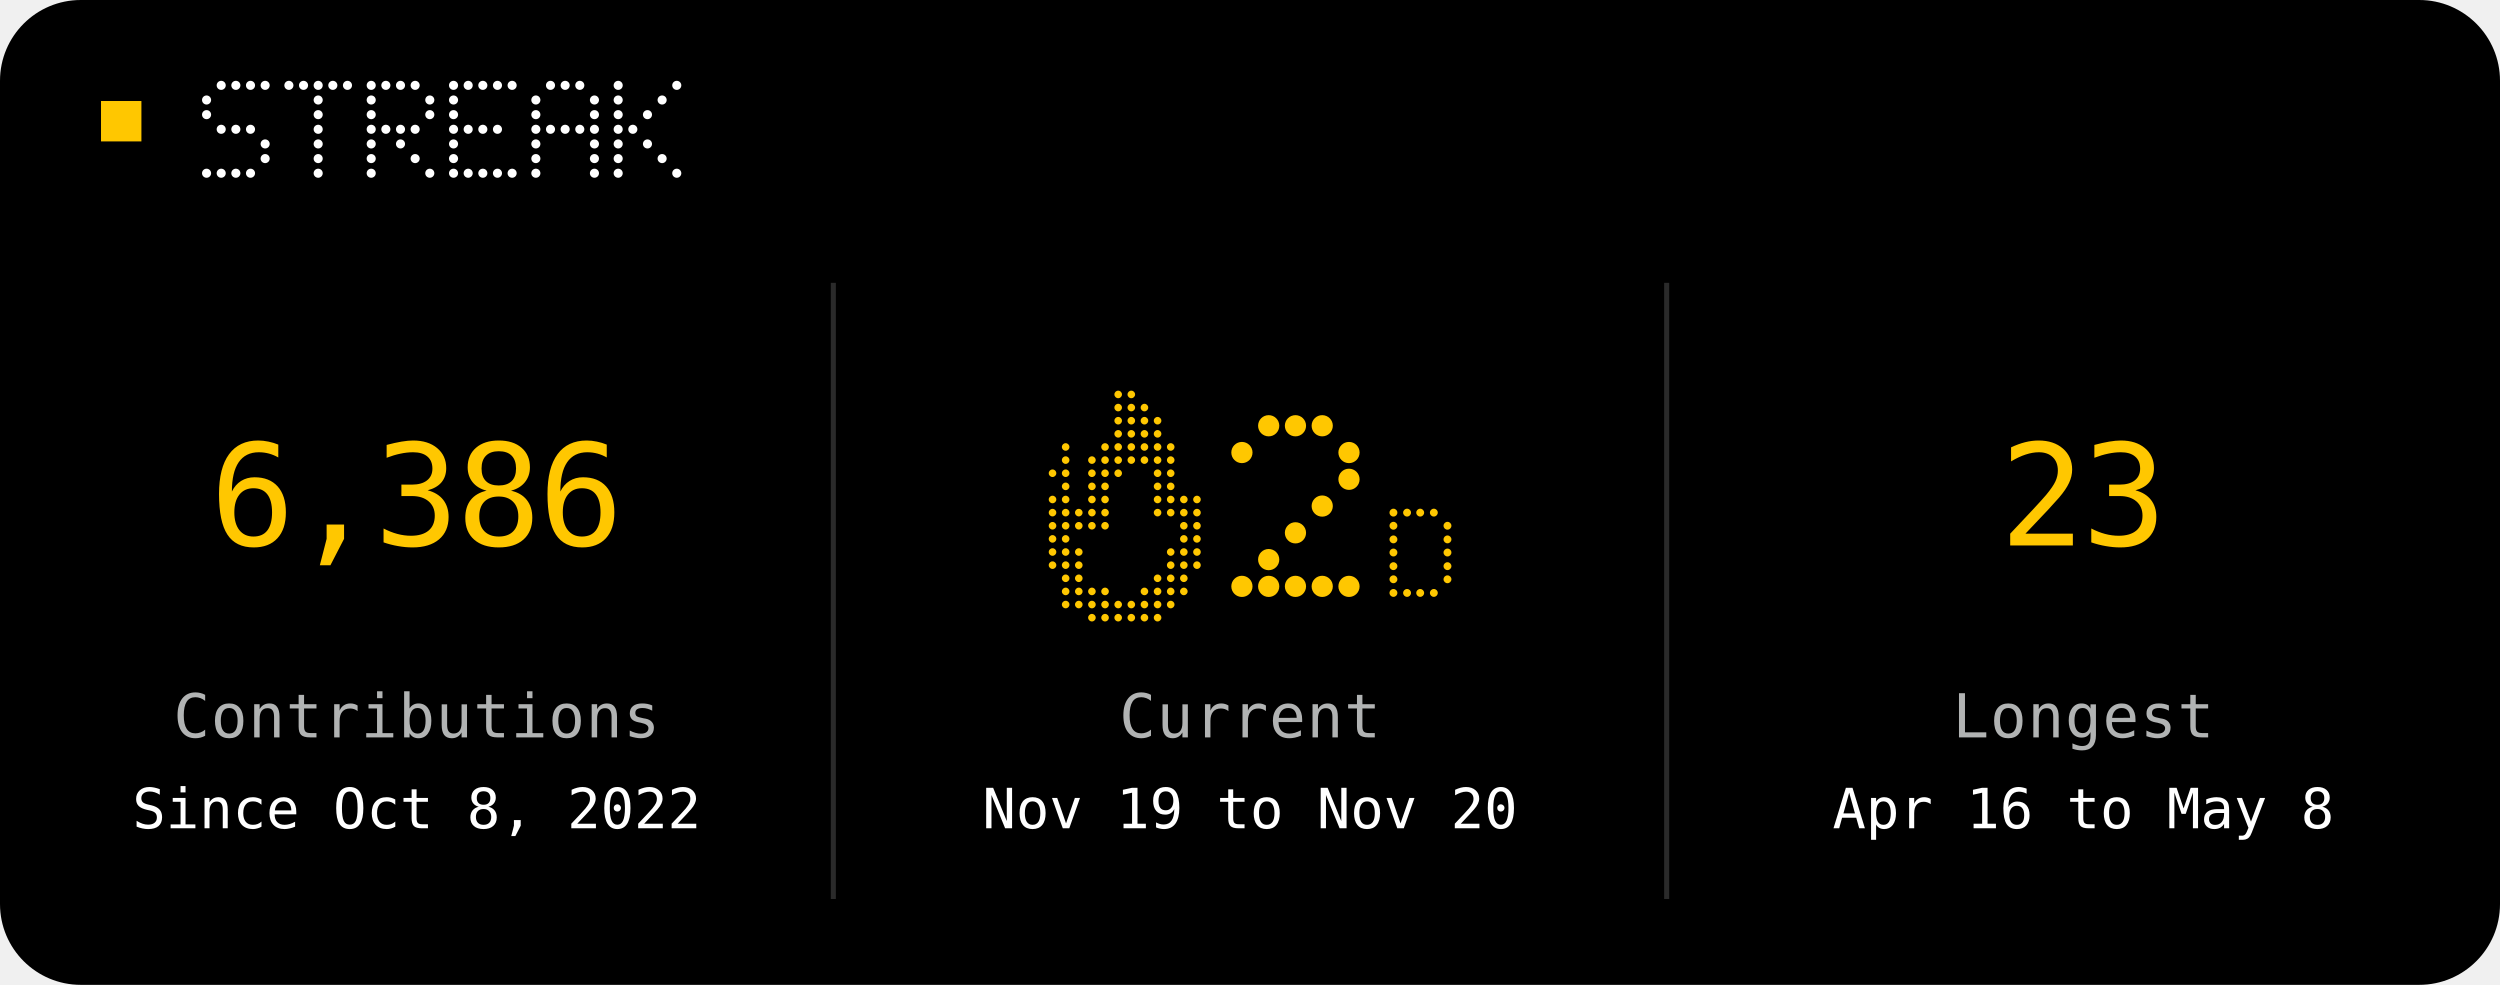
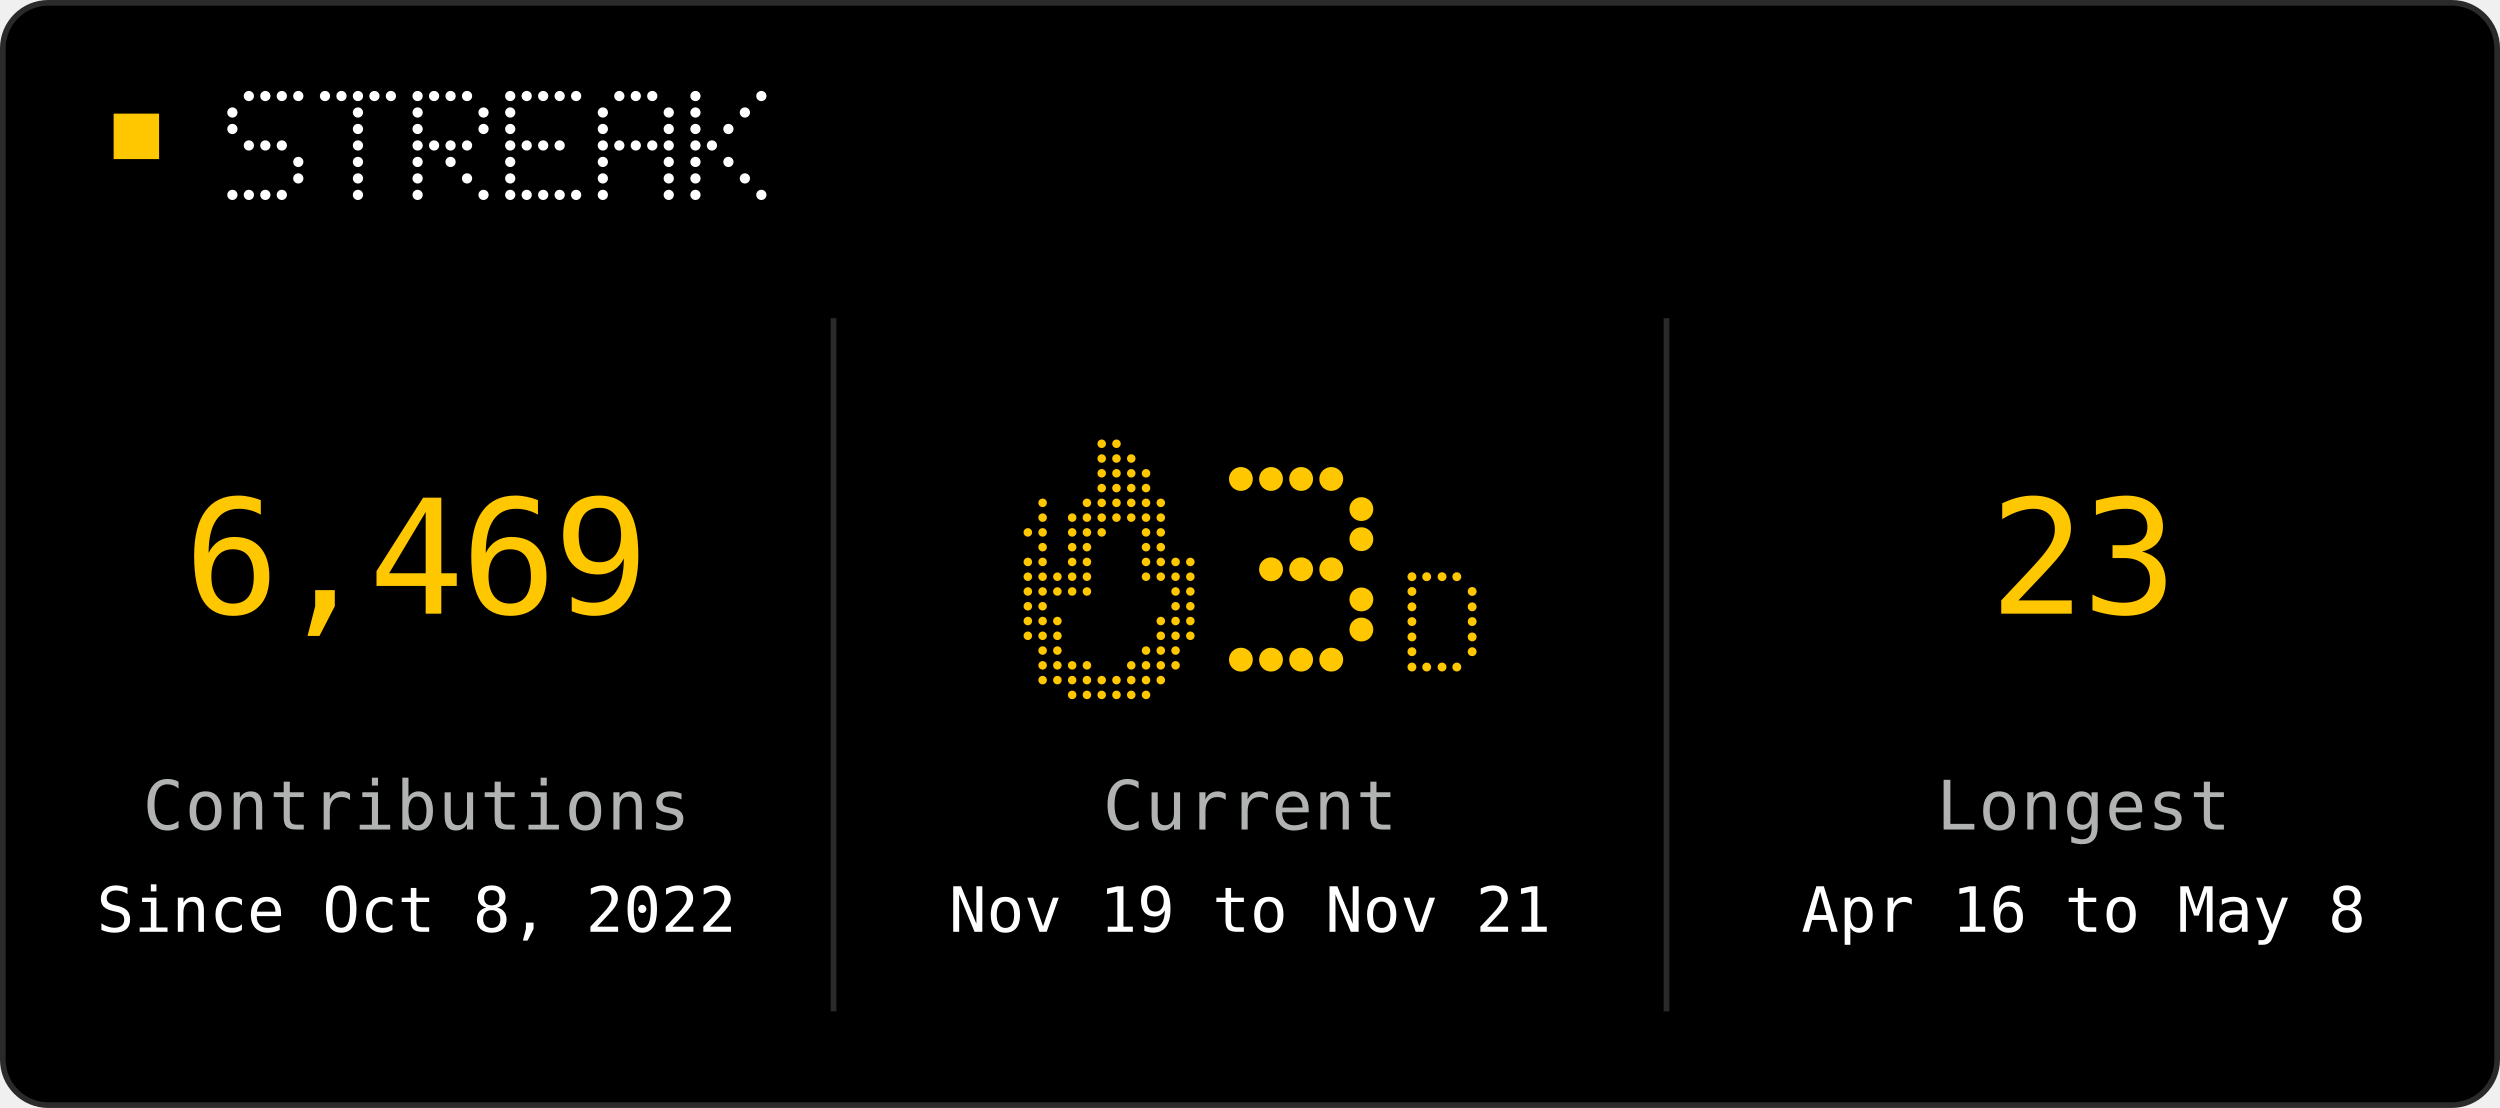
- <svg xmlns="http://www.w3.org/2000/svg" width="495" height="195" viewBox="0 0 495 195" role="img">
-   <rect width="495" height="195" rx="16" fill="#000000" />
+ <svg xmlns="http://www.w3.org/2000/svg" width="440" height="195" viewBox="0 0 440 195" role="img">
+   <rect x="0.5" y="0.5" width="439" height="194" rx="8" fill="#000000" stroke="#2A2A2A" />
  <rect x="20" y="20" width="8" height="8" fill="#FFC700" />
  <circle cx="43.8" cy="16.9" r="0.90" fill="#FFFFFF" />
  <circle cx="46.7" cy="16.9" r="0.90" fill="#FFFFFF" />
  <circle cx="49.6" cy="16.9" r="0.90" fill="#FFFFFF" />
  <circle cx="52.5" cy="16.9" r="0.90" fill="#FFFFFF" />
  <circle cx="40.9" cy="19.8" r="0.90" fill="#FFFFFF" />
  <circle cx="40.9" cy="22.7" r="0.90" fill="#FFFFFF" />
  <circle cx="43.8" cy="25.6" r="0.90" fill="#FFFFFF" />
  <circle cx="46.7" cy="25.6" r="0.90" fill="#FFFFFF" />
  <circle cx="49.6" cy="25.6" r="0.90" fill="#FFFFFF" />
  <circle cx="52.5" cy="28.5" r="0.90" fill="#FFFFFF" />
  <circle cx="52.5" cy="31.4" r="0.90" fill="#FFFFFF" />
  <circle cx="40.9" cy="34.3" r="0.90" fill="#FFFFFF" />
  <circle cx="43.8" cy="34.3" r="0.90" fill="#FFFFFF" />
  <circle cx="46.7" cy="34.3" r="0.90" fill="#FFFFFF" />
  <circle cx="49.6" cy="34.3" r="0.90" fill="#FFFFFF" />
  <circle cx="57.2" cy="16.9" r="0.90" fill="#FFFFFF" />
  <circle cx="60.1" cy="16.9" r="0.90" fill="#FFFFFF" />
  <circle cx="63.0" cy="16.9" r="0.90" fill="#FFFFFF" />
  <circle cx="65.9" cy="16.9" r="0.90" fill="#FFFFFF" />
  <circle cx="68.8" cy="16.9" r="0.90" fill="#FFFFFF" />
  <circle cx="63.0" cy="19.8" r="0.90" fill="#FFFFFF" />
  <circle cx="63.0" cy="22.7" r="0.90" fill="#FFFFFF" />
  <circle cx="63.0" cy="25.6" r="0.90" fill="#FFFFFF" />
  <circle cx="63.0" cy="28.5" r="0.90" fill="#FFFFFF" />
  <circle cx="63.0" cy="31.4" r="0.90" fill="#FFFFFF" />
  <circle cx="63.0" cy="34.3" r="0.90" fill="#FFFFFF" />
  <circle cx="73.5" cy="16.9" r="0.90" fill="#FFFFFF" />
  <circle cx="76.4" cy="16.9" r="0.90" fill="#FFFFFF" />
  <circle cx="79.3" cy="16.9" r="0.90" fill="#FFFFFF" />
  <circle cx="82.2" cy="16.9" r="0.90" fill="#FFFFFF" />
  <circle cx="73.5" cy="19.8" r="0.90" fill="#FFFFFF" />
  <circle cx="85.1" cy="19.8" r="0.90" fill="#FFFFFF" />
  <circle cx="73.5" cy="22.7" r="0.90" fill="#FFFFFF" />
  <circle cx="85.1" cy="22.7" r="0.90" fill="#FFFFFF" />
  <circle cx="73.5" cy="25.6" r="0.90" fill="#FFFFFF" />
  <circle cx="76.4" cy="25.6" r="0.90" fill="#FFFFFF" />
  <circle cx="79.3" cy="25.6" r="0.90" fill="#FFFFFF" />
  <circle cx="82.2" cy="25.6" r="0.90" fill="#FFFFFF" />
  <circle cx="73.5" cy="28.5" r="0.90" fill="#FFFFFF" />
  <circle cx="79.3" cy="28.5" r="0.90" fill="#FFFFFF" />
  <circle cx="73.5" cy="31.4" r="0.90" fill="#FFFFFF" />
  <circle cx="82.2" cy="31.4" r="0.90" fill="#FFFFFF" />
  <circle cx="73.5" cy="34.3" r="0.90" fill="#FFFFFF" />
  <circle cx="85.1" cy="34.3" r="0.90" fill="#FFFFFF" />
  <circle cx="89.8" cy="16.9" r="0.90" fill="#FFFFFF" />
  <circle cx="92.7" cy="16.9" r="0.90" fill="#FFFFFF" />
  <circle cx="95.6" cy="16.9" r="0.90" fill="#FFFFFF" />
  <circle cx="98.5" cy="16.9" r="0.90" fill="#FFFFFF" />
  <circle cx="101.4" cy="16.9" r="0.90" fill="#FFFFFF" />
  <circle cx="89.8" cy="19.8" r="0.90" fill="#FFFFFF" />
  <circle cx="89.8" cy="22.7" r="0.90" fill="#FFFFFF" />
  <circle cx="89.8" cy="25.6" r="0.90" fill="#FFFFFF" />
  <circle cx="92.7" cy="25.6" r="0.90" fill="#FFFFFF" />
  <circle cx="95.6" cy="25.6" r="0.90" fill="#FFFFFF" />
  <circle cx="98.5" cy="25.6" r="0.90" fill="#FFFFFF" />
  <circle cx="89.8" cy="28.5" r="0.90" fill="#FFFFFF" />
  <circle cx="89.8" cy="31.4" r="0.90" fill="#FFFFFF" />
  <circle cx="89.8" cy="34.3" r="0.90" fill="#FFFFFF" />
  <circle cx="92.7" cy="34.3" r="0.90" fill="#FFFFFF" />
  <circle cx="95.6" cy="34.3" r="0.90" fill="#FFFFFF" />
  <circle cx="98.5" cy="34.3" r="0.90" fill="#FFFFFF" />
  <circle cx="101.4" cy="34.3" r="0.90" fill="#FFFFFF" />
  <circle cx="109.0" cy="16.9" r="0.90" fill="#FFFFFF" />
  <circle cx="111.9" cy="16.9" r="0.90" fill="#FFFFFF" />
  <circle cx="114.8" cy="16.9" r="0.90" fill="#FFFFFF" />
  <circle cx="106.1" cy="19.8" r="0.90" fill="#FFFFFF" />
  <circle cx="117.7" cy="19.8" r="0.90" fill="#FFFFFF" />
  <circle cx="106.1" cy="22.7" r="0.90" fill="#FFFFFF" />
  <circle cx="117.7" cy="22.7" r="0.90" fill="#FFFFFF" />
  <circle cx="106.1" cy="25.6" r="0.90" fill="#FFFFFF" />
  <circle cx="109.0" cy="25.6" r="0.90" fill="#FFFFFF" />
  <circle cx="111.9" cy="25.6" r="0.90" fill="#FFFFFF" />
  <circle cx="114.8" cy="25.6" r="0.90" fill="#FFFFFF" />
  <circle cx="117.7" cy="25.6" r="0.90" fill="#FFFFFF" />
  <circle cx="106.1" cy="28.5" r="0.90" fill="#FFFFFF" />
  <circle cx="117.7" cy="28.5" r="0.90" fill="#FFFFFF" />
  <circle cx="106.1" cy="31.4" r="0.90" fill="#FFFFFF" />
  <circle cx="117.7" cy="31.4" r="0.90" fill="#FFFFFF" />
  <circle cx="106.1" cy="34.3" r="0.90" fill="#FFFFFF" />
  <circle cx="117.7" cy="34.3" r="0.90" fill="#FFFFFF" />
  <circle cx="122.4" cy="16.9" r="0.90" fill="#FFFFFF" />
  <circle cx="134.0" cy="16.9" r="0.90" fill="#FFFFFF" />
  <circle cx="122.4" cy="19.8" r="0.90" fill="#FFFFFF" />
  <circle cx="131.1" cy="19.8" r="0.90" fill="#FFFFFF" />
  <circle cx="122.4" cy="22.7" r="0.90" fill="#FFFFFF" />
  <circle cx="128.2" cy="22.7" r="0.90" fill="#FFFFFF" />
  <circle cx="122.4" cy="25.6" r="0.90" fill="#FFFFFF" />
  <circle cx="125.3" cy="25.6" r="0.90" fill="#FFFFFF" />
  <circle cx="122.4" cy="28.5" r="0.90" fill="#FFFFFF" />
  <circle cx="128.2" cy="28.5" r="0.90" fill="#FFFFFF" />
  <circle cx="122.4" cy="31.4" r="0.90" fill="#FFFFFF" />
  <circle cx="131.1" cy="31.4" r="0.90" fill="#FFFFFF" />
  <circle cx="122.4" cy="34.3" r="0.90" fill="#FFFFFF" />
  <circle cx="134.0" cy="34.3" r="0.90" fill="#FFFFFF" />
-   <line x1="165.0" y1="56" x2="165.0" y2="178" stroke="#2A2A2A" />
-   <line x1="330.0" y1="56" x2="330.0" y2="178" stroke="#2A2A2A" />
-   <text x="82.5" y="108" fill="#FFC700" text-anchor="middle" font-family="ui-monospace, Geist Mono, monospace" font-size="28" letter-spacing="-0.6" dominant-baseline="auto">6,386</text>
-   <text x="82.5" y="146" fill="#B1B3B3" text-anchor="middle" font-family="ui-monospace, Geist Mono, monospace" font-size="12" letter-spacing="0.2" dominant-baseline="auto">Contributions</text>
-   <text x="82.5" y="164" fill="#FFFFFF" text-anchor="middle" font-family="ui-monospace, Geist Mono, monospace" font-size="11" letter-spacing="0" dominant-baseline="auto">Since Oct 8, 2022</text>
-   <circle cx="221.4" cy="78.1" r="0.75" fill="#FFC700" />
-   <circle cx="224.0" cy="78.1" r="0.75" fill="#FFC700" />
-   <circle cx="221.4" cy="80.7" r="0.75" fill="#FFC700" />
-   <circle cx="224.0" cy="80.7" r="0.75" fill="#FFC700" />
-   <circle cx="226.6" cy="80.7" r="0.75" fill="#FFC700" />
-   <circle cx="221.4" cy="83.3" r="0.75" fill="#FFC700" />
-   <circle cx="224.0" cy="83.3" r="0.75" fill="#FFC700" />
-   <circle cx="226.6" cy="83.3" r="0.75" fill="#FFC700" />
-   <circle cx="229.2" cy="83.3" r="0.75" fill="#FFC700" />
-   <circle cx="221.4" cy="85.9" r="0.75" fill="#FFC700" />
-   <circle cx="224.0" cy="85.9" r="0.75" fill="#FFC700" />
-   <circle cx="226.6" cy="85.9" r="0.75" fill="#FFC700" />
-   <circle cx="229.2" cy="85.9" r="0.75" fill="#FFC700" />
-   <circle cx="211.0" cy="88.5" r="0.75" fill="#FFC700" />
-   <circle cx="218.8" cy="88.5" r="0.75" fill="#FFC700" />
-   <circle cx="221.4" cy="88.5" r="0.75" fill="#FFC700" />
-   <circle cx="224.0" cy="88.5" r="0.75" fill="#FFC700" />
-   <circle cx="226.6" cy="88.5" r="0.75" fill="#FFC700" />
-   <circle cx="229.2" cy="88.5" r="0.75" fill="#FFC700" />
-   <circle cx="231.8" cy="88.5" r="0.75" fill="#FFC700" />
-   <circle cx="211.0" cy="91.1" r="0.75" fill="#FFC700" />
-   <circle cx="216.2" cy="91.1" r="0.75" fill="#FFC700" />
-   <circle cx="218.8" cy="91.1" r="0.75" fill="#FFC700" />
-   <circle cx="221.4" cy="91.1" r="0.75" fill="#FFC700" />
-   <circle cx="224.0" cy="91.1" r="0.75" fill="#FFC700" />
-   <circle cx="226.6" cy="91.1" r="0.75" fill="#FFC700" />
-   <circle cx="229.2" cy="91.1" r="0.75" fill="#FFC700" />
-   <circle cx="231.8" cy="91.1" r="0.75" fill="#FFC700" />
-   <circle cx="208.4" cy="93.7" r="0.75" fill="#FFC700" />
-   <circle cx="211.0" cy="93.7" r="0.75" fill="#FFC700" />
-   <circle cx="216.2" cy="93.7" r="0.75" fill="#FFC700" />
-   <circle cx="218.8" cy="93.7" r="0.75" fill="#FFC700" />
-   <circle cx="221.4" cy="93.7" r="0.75" fill="#FFC700" />
-   <circle cx="229.2" cy="93.7" r="0.75" fill="#FFC700" />
-   <circle cx="231.8" cy="93.7" r="0.75" fill="#FFC700" />
-   <circle cx="211.0" cy="96.3" r="0.75" fill="#FFC700" />
-   <circle cx="216.2" cy="96.3" r="0.75" fill="#FFC700" />
-   <circle cx="218.8" cy="96.3" r="0.75" fill="#FFC700" />
-   <circle cx="229.2" cy="96.3" r="0.75" fill="#FFC700" />
-   <circle cx="231.8" cy="96.3" r="0.75" fill="#FFC700" />
-   <circle cx="208.4" cy="98.9" r="0.75" fill="#FFC700" />
-   <circle cx="211.0" cy="98.9" r="0.75" fill="#FFC700" />
-   <circle cx="216.2" cy="98.9" r="0.75" fill="#FFC700" />
-   <circle cx="218.8" cy="98.9" r="0.75" fill="#FFC700" />
-   <circle cx="229.2" cy="98.9" r="0.75" fill="#FFC700" />
-   <circle cx="231.8" cy="98.9" r="0.75" fill="#FFC700" />
-   <circle cx="234.4" cy="98.9" r="0.75" fill="#FFC700" />
-   <circle cx="237.0" cy="98.9" r="0.75" fill="#FFC700" />
-   <circle cx="208.4" cy="101.5" r="0.75" fill="#FFC700" />
-   <circle cx="211.0" cy="101.5" r="0.75" fill="#FFC700" />
-   <circle cx="213.6" cy="101.5" r="0.75" fill="#FFC700" />
-   <circle cx="216.2" cy="101.5" r="0.75" fill="#FFC700" />
-   <circle cx="218.8" cy="101.5" r="0.75" fill="#FFC700" />
-   <circle cx="229.2" cy="101.5" r="0.75" fill="#FFC700" />
-   <circle cx="231.8" cy="101.5" r="0.75" fill="#FFC700" />
-   <circle cx="234.4" cy="101.5" r="0.75" fill="#FFC700" />
-   <circle cx="237.0" cy="101.5" r="0.75" fill="#FFC700" />
-   <circle cx="208.4" cy="104.1" r="0.75" fill="#FFC700" />
-   <circle cx="211.0" cy="104.1" r="0.75" fill="#FFC700" />
-   <circle cx="213.6" cy="104.1" r="0.75" fill="#FFC700" />
-   <circle cx="216.2" cy="104.1" r="0.75" fill="#FFC700" />
-   <circle cx="218.8" cy="104.1" r="0.75" fill="#FFC700" />
-   <circle cx="234.4" cy="104.1" r="0.75" fill="#FFC700" />
-   <circle cx="237.0" cy="104.1" r="0.75" fill="#FFC700" />
-   <circle cx="208.4" cy="106.7" r="0.75" fill="#FFC700" />
-   <circle cx="211.0" cy="106.7" r="0.75" fill="#FFC700" />
-   <circle cx="234.4" cy="106.7" r="0.75" fill="#FFC700" />
-   <circle cx="237.0" cy="106.7" r="0.75" fill="#FFC700" />
-   <circle cx="208.4" cy="109.3" r="0.75" fill="#FFC700" />
-   <circle cx="211.0" cy="109.3" r="0.75" fill="#FFC700" />
-   <circle cx="213.6" cy="109.3" r="0.75" fill="#FFC700" />
-   <circle cx="231.8" cy="109.3" r="0.75" fill="#FFC700" />
-   <circle cx="234.4" cy="109.3" r="0.75" fill="#FFC700" />
-   <circle cx="237.0" cy="109.3" r="0.75" fill="#FFC700" />
-   <circle cx="208.4" cy="111.9" r="0.75" fill="#FFC700" />
-   <circle cx="211.0" cy="111.9" r="0.75" fill="#FFC700" />
-   <circle cx="213.6" cy="111.9" r="0.75" fill="#FFC700" />
-   <circle cx="231.8" cy="111.9" r="0.75" fill="#FFC700" />
-   <circle cx="234.4" cy="111.9" r="0.75" fill="#FFC700" />
-   <circle cx="237.0" cy="111.9" r="0.75" fill="#FFC700" />
-   <circle cx="211.0" cy="114.5" r="0.75" fill="#FFC700" />
-   <circle cx="213.6" cy="114.5" r="0.75" fill="#FFC700" />
-   <circle cx="229.2" cy="114.5" r="0.75" fill="#FFC700" />
-   <circle cx="231.8" cy="114.5" r="0.75" fill="#FFC700" />
-   <circle cx="234.4" cy="114.5" r="0.75" fill="#FFC700" />
-   <circle cx="211.0" cy="117.1" r="0.75" fill="#FFC700" />
-   <circle cx="213.6" cy="117.1" r="0.75" fill="#FFC700" />
-   <circle cx="216.2" cy="117.1" r="0.75" fill="#FFC700" />
-   <circle cx="218.8" cy="117.1" r="0.75" fill="#FFC700" />
-   <circle cx="226.6" cy="117.1" r="0.75" fill="#FFC700" />
-   <circle cx="229.2" cy="117.1" r="0.75" fill="#FFC700" />
-   <circle cx="231.8" cy="117.1" r="0.75" fill="#FFC700" />
-   <circle cx="234.4" cy="117.1" r="0.75" fill="#FFC700" />
-   <circle cx="211.0" cy="119.7" r="0.75" fill="#FFC700" />
-   <circle cx="213.6" cy="119.7" r="0.75" fill="#FFC700" />
-   <circle cx="216.2" cy="119.7" r="0.75" fill="#FFC700" />
-   <circle cx="218.8" cy="119.7" r="0.75" fill="#FFC700" />
-   <circle cx="221.4" cy="119.7" r="0.75" fill="#FFC700" />
-   <circle cx="224.0" cy="119.7" r="0.75" fill="#FFC700" />
-   <circle cx="226.6" cy="119.7" r="0.75" fill="#FFC700" />
-   <circle cx="229.2" cy="119.7" r="0.75" fill="#FFC700" />
-   <circle cx="231.8" cy="119.7" r="0.75" fill="#FFC700" />
-   <circle cx="216.2" cy="122.3" r="0.75" fill="#FFC700" />
-   <circle cx="218.8" cy="122.3" r="0.75" fill="#FFC700" />
-   <circle cx="221.4" cy="122.3" r="0.75" fill="#FFC700" />
-   <circle cx="224.0" cy="122.3" r="0.75" fill="#FFC700" />
-   <circle cx="226.6" cy="122.3" r="0.75" fill="#FFC700" />
-   <circle cx="229.2" cy="122.3" r="0.75" fill="#FFC700" />
-   <circle cx="251.2" cy="84.3" r="2.10" fill="#FFC700" />
-   <circle cx="256.5" cy="84.3" r="2.10" fill="#FFC700" />
-   <circle cx="261.8" cy="84.3" r="2.10" fill="#FFC700" />
-   <circle cx="245.9" cy="89.6" r="2.10" fill="#FFC700" />
-   <circle cx="267.1" cy="89.6" r="2.10" fill="#FFC700" />
-   <circle cx="267.1" cy="94.9" r="2.10" fill="#FFC700" />
-   <circle cx="261.8" cy="100.2" r="2.10" fill="#FFC700" />
-   <circle cx="256.5" cy="105.5" r="2.10" fill="#FFC700" />
-   <circle cx="251.2" cy="110.8" r="2.10" fill="#FFC700" />
-   <circle cx="245.9" cy="116.1" r="2.10" fill="#FFC700" />
-   <circle cx="251.2" cy="116.1" r="2.10" fill="#FFC700" />
-   <circle cx="256.5" cy="116.1" r="2.10" fill="#FFC700" />
-   <circle cx="261.8" cy="116.1" r="2.10" fill="#FFC700" />
-   <circle cx="267.1" cy="116.1" r="2.10" fill="#FFC700" />
-   <circle cx="275.9" cy="101.5" r="0.78" fill="#FFC700" />
-   <circle cx="278.6" cy="101.5" r="0.78" fill="#FFC700" />
-   <circle cx="281.2" cy="101.5" r="0.78" fill="#FFC700" />
-   <circle cx="283.9" cy="101.5" r="0.78" fill="#FFC700" />
-   <circle cx="275.9" cy="104.1" r="0.78" fill="#FFC700" />
-   <circle cx="286.6" cy="104.1" r="0.78" fill="#FFC700" />
-   <circle cx="275.9" cy="106.8" r="0.78" fill="#FFC700" />
-   <circle cx="286.6" cy="106.8" r="0.78" fill="#FFC700" />
-   <circle cx="275.9" cy="109.4" r="0.78" fill="#FFC700" />
-   <circle cx="286.6" cy="109.4" r="0.78" fill="#FFC700" />
-   <circle cx="275.9" cy="112.1" r="0.78" fill="#FFC700" />
-   <circle cx="286.6" cy="112.1" r="0.78" fill="#FFC700" />
-   <circle cx="275.9" cy="114.7" r="0.78" fill="#FFC700" />
-   <circle cx="286.6" cy="114.7" r="0.78" fill="#FFC700" />
-   <circle cx="275.9" cy="117.4" r="0.78" fill="#FFC700" />
-   <circle cx="278.6" cy="117.4" r="0.78" fill="#FFC700" />
-   <circle cx="281.2" cy="117.4" r="0.78" fill="#FFC700" />
-   <circle cx="283.9" cy="117.4" r="0.78" fill="#FFC700" />
-   <text x="247.5" y="146" fill="#B1B3B3" text-anchor="middle" font-family="ui-monospace, Geist Mono, monospace" font-size="12" letter-spacing="0.2" dominant-baseline="auto">Current</text>
-   <text x="247.5" y="164" fill="#FFFFFF" text-anchor="middle" font-family="ui-monospace, Geist Mono, monospace" font-size="11" letter-spacing="0" dominant-baseline="auto">Nov 19 to Nov 20</text>
-   <text x="412.5" y="108" fill="#FFC700" text-anchor="middle" font-family="ui-monospace, Geist Mono, monospace" font-size="28" letter-spacing="-0.6" dominant-baseline="auto">23</text>
-   <text x="412.5" y="146" fill="#B1B3B3" text-anchor="middle" font-family="ui-monospace, Geist Mono, monospace" font-size="12" letter-spacing="0.2" dominant-baseline="auto">Longest</text>
-   <text x="412.5" y="164" fill="#FFFFFF" text-anchor="middle" font-family="ui-monospace, Geist Mono, monospace" font-size="11" letter-spacing="0" dominant-baseline="auto">Apr 16 to May 8</text>
+   <line x1="146.7" y1="56" x2="146.7" y2="178" stroke="#2A2A2A" />
+   <line x1="293.3" y1="56" x2="293.3" y2="178" stroke="#2A2A2A" />
+   <text x="73.3" y="108" fill="#FFC700" text-anchor="middle" font-family="ui-monospace, Geist Mono, monospace" font-size="28" letter-spacing="-0.6" dominant-baseline="auto">6,469</text>
+   <text x="73.3" y="146" fill="#B1B3B3" text-anchor="middle" font-family="ui-monospace, Geist Mono, monospace" font-size="12" letter-spacing="0.2" dominant-baseline="auto">Contributions</text>
+   <text x="73.3" y="164" fill="#FFFFFF" text-anchor="middle" font-family="ui-monospace, Geist Mono, monospace" font-size="11" letter-spacing="0" dominant-baseline="auto">Since Oct 8, 2022</text>
+   <circle cx="193.9" cy="78.1" r="0.75" fill="#FFC700" />
+   <circle cx="196.5" cy="78.1" r="0.75" fill="#FFC700" />
+   <circle cx="193.9" cy="80.7" r="0.75" fill="#FFC700" />
+   <circle cx="196.5" cy="80.7" r="0.75" fill="#FFC700" />
+   <circle cx="199.1" cy="80.7" r="0.75" fill="#FFC700" />
+   <circle cx="193.9" cy="83.3" r="0.75" fill="#FFC700" />
+   <circle cx="196.5" cy="83.3" r="0.75" fill="#FFC700" />
+   <circle cx="199.1" cy="83.3" r="0.75" fill="#FFC700" />
+   <circle cx="201.7" cy="83.3" r="0.75" fill="#FFC700" />
+   <circle cx="193.9" cy="85.9" r="0.75" fill="#FFC700" />
+   <circle cx="196.5" cy="85.9" r="0.75" fill="#FFC700" />
+   <circle cx="199.1" cy="85.9" r="0.75" fill="#FFC700" />
+   <circle cx="201.7" cy="85.9" r="0.75" fill="#FFC700" />
+   <circle cx="183.5" cy="88.5" r="0.75" fill="#FFC700" />
+   <circle cx="191.3" cy="88.5" r="0.75" fill="#FFC700" />
+   <circle cx="193.9" cy="88.5" r="0.75" fill="#FFC700" />
+   <circle cx="196.5" cy="88.5" r="0.75" fill="#FFC700" />
+   <circle cx="199.1" cy="88.5" r="0.75" fill="#FFC700" />
+   <circle cx="201.7" cy="88.5" r="0.75" fill="#FFC700" />
+   <circle cx="204.3" cy="88.5" r="0.75" fill="#FFC700" />
+   <circle cx="183.5" cy="91.1" r="0.75" fill="#FFC700" />
+   <circle cx="188.7" cy="91.1" r="0.75" fill="#FFC700" />
+   <circle cx="191.3" cy="91.1" r="0.75" fill="#FFC700" />
+   <circle cx="193.9" cy="91.1" r="0.75" fill="#FFC700" />
+   <circle cx="196.5" cy="91.1" r="0.75" fill="#FFC700" />
+   <circle cx="199.1" cy="91.1" r="0.75" fill="#FFC700" />
+   <circle cx="201.7" cy="91.1" r="0.75" fill="#FFC700" />
+   <circle cx="204.3" cy="91.1" r="0.75" fill="#FFC700" />
+   <circle cx="180.9" cy="93.7" r="0.75" fill="#FFC700" />
+   <circle cx="183.5" cy="93.7" r="0.75" fill="#FFC700" />
+   <circle cx="188.7" cy="93.7" r="0.75" fill="#FFC700" />
+   <circle cx="191.3" cy="93.7" r="0.75" fill="#FFC700" />
+   <circle cx="193.9" cy="93.7" r="0.75" fill="#FFC700" />
+   <circle cx="201.7" cy="93.7" r="0.75" fill="#FFC700" />
+   <circle cx="204.3" cy="93.7" r="0.75" fill="#FFC700" />
+   <circle cx="183.5" cy="96.3" r="0.75" fill="#FFC700" />
+   <circle cx="188.7" cy="96.3" r="0.75" fill="#FFC700" />
+   <circle cx="191.3" cy="96.3" r="0.75" fill="#FFC700" />
+   <circle cx="201.7" cy="96.3" r="0.75" fill="#FFC700" />
+   <circle cx="204.3" cy="96.3" r="0.75" fill="#FFC700" />
+   <circle cx="180.9" cy="98.9" r="0.75" fill="#FFC700" />
+   <circle cx="183.5" cy="98.9" r="0.75" fill="#FFC700" />
+   <circle cx="188.7" cy="98.9" r="0.75" fill="#FFC700" />
+   <circle cx="191.3" cy="98.9" r="0.75" fill="#FFC700" />
+   <circle cx="201.7" cy="98.9" r="0.75" fill="#FFC700" />
+   <circle cx="204.3" cy="98.9" r="0.75" fill="#FFC700" />
+   <circle cx="206.9" cy="98.9" r="0.75" fill="#FFC700" />
+   <circle cx="209.5" cy="98.9" r="0.75" fill="#FFC700" />
+   <circle cx="180.9" cy="101.5" r="0.75" fill="#FFC700" />
+   <circle cx="183.5" cy="101.5" r="0.75" fill="#FFC700" />
+   <circle cx="186.1" cy="101.5" r="0.75" fill="#FFC700" />
+   <circle cx="188.7" cy="101.5" r="0.75" fill="#FFC700" />
+   <circle cx="191.3" cy="101.5" r="0.75" fill="#FFC700" />
+   <circle cx="201.7" cy="101.5" r="0.75" fill="#FFC700" />
+   <circle cx="204.3" cy="101.5" r="0.75" fill="#FFC700" />
+   <circle cx="206.9" cy="101.5" r="0.75" fill="#FFC700" />
+   <circle cx="209.5" cy="101.5" r="0.75" fill="#FFC700" />
+   <circle cx="180.9" cy="104.1" r="0.75" fill="#FFC700" />
+   <circle cx="183.5" cy="104.1" r="0.75" fill="#FFC700" />
+   <circle cx="186.1" cy="104.1" r="0.75" fill="#FFC700" />
+   <circle cx="188.7" cy="104.1" r="0.75" fill="#FFC700" />
+   <circle cx="191.3" cy="104.1" r="0.75" fill="#FFC700" />
+   <circle cx="206.9" cy="104.1" r="0.75" fill="#FFC700" />
+   <circle cx="209.5" cy="104.1" r="0.75" fill="#FFC700" />
+   <circle cx="180.9" cy="106.7" r="0.75" fill="#FFC700" />
+   <circle cx="183.5" cy="106.7" r="0.75" fill="#FFC700" />
+   <circle cx="206.9" cy="106.7" r="0.75" fill="#FFC700" />
+   <circle cx="209.5" cy="106.7" r="0.75" fill="#FFC700" />
+   <circle cx="180.9" cy="109.3" r="0.75" fill="#FFC700" />
+   <circle cx="183.5" cy="109.3" r="0.75" fill="#FFC700" />
+   <circle cx="186.1" cy="109.3" r="0.75" fill="#FFC700" />
+   <circle cx="204.3" cy="109.3" r="0.75" fill="#FFC700" />
+   <circle cx="206.9" cy="109.3" r="0.75" fill="#FFC700" />
+   <circle cx="209.5" cy="109.3" r="0.75" fill="#FFC700" />
+   <circle cx="180.9" cy="111.9" r="0.75" fill="#FFC700" />
+   <circle cx="183.5" cy="111.9" r="0.75" fill="#FFC700" />
+   <circle cx="186.1" cy="111.9" r="0.75" fill="#FFC700" />
+   <circle cx="204.3" cy="111.9" r="0.75" fill="#FFC700" />
+   <circle cx="206.9" cy="111.9" r="0.75" fill="#FFC700" />
+   <circle cx="209.5" cy="111.9" r="0.75" fill="#FFC700" />
+   <circle cx="183.5" cy="114.5" r="0.75" fill="#FFC700" />
+   <circle cx="186.1" cy="114.5" r="0.75" fill="#FFC700" />
+   <circle cx="201.7" cy="114.5" r="0.75" fill="#FFC700" />
+   <circle cx="204.3" cy="114.5" r="0.75" fill="#FFC700" />
+   <circle cx="206.9" cy="114.5" r="0.75" fill="#FFC700" />
+   <circle cx="183.5" cy="117.1" r="0.75" fill="#FFC700" />
+   <circle cx="186.1" cy="117.1" r="0.75" fill="#FFC700" />
+   <circle cx="188.7" cy="117.1" r="0.75" fill="#FFC700" />
+   <circle cx="191.3" cy="117.1" r="0.75" fill="#FFC700" />
+   <circle cx="199.1" cy="117.1" r="0.75" fill="#FFC700" />
+   <circle cx="201.7" cy="117.1" r="0.75" fill="#FFC700" />
+   <circle cx="204.3" cy="117.1" r="0.75" fill="#FFC700" />
+   <circle cx="206.9" cy="117.1" r="0.75" fill="#FFC700" />
+   <circle cx="183.5" cy="119.7" r="0.75" fill="#FFC700" />
+   <circle cx="186.1" cy="119.7" r="0.75" fill="#FFC700" />
+   <circle cx="188.7" cy="119.7" r="0.75" fill="#FFC700" />
+   <circle cx="191.3" cy="119.7" r="0.75" fill="#FFC700" />
+   <circle cx="193.9" cy="119.7" r="0.75" fill="#FFC700" />
+   <circle cx="196.5" cy="119.7" r="0.75" fill="#FFC700" />
+   <circle cx="199.1" cy="119.7" r="0.75" fill="#FFC700" />
+   <circle cx="201.7" cy="119.7" r="0.75" fill="#FFC700" />
+   <circle cx="204.3" cy="119.7" r="0.75" fill="#FFC700" />
+   <circle cx="188.7" cy="122.3" r="0.75" fill="#FFC700" />
+   <circle cx="191.3" cy="122.3" r="0.75" fill="#FFC700" />
+   <circle cx="193.9" cy="122.3" r="0.75" fill="#FFC700" />
+   <circle cx="196.5" cy="122.3" r="0.75" fill="#FFC700" />
+   <circle cx="199.1" cy="122.3" r="0.75" fill="#FFC700" />
+   <circle cx="201.7" cy="122.3" r="0.75" fill="#FFC700" />
+   <circle cx="218.4" cy="84.3" r="2.10" fill="#FFC700" />
+   <circle cx="223.7" cy="84.3" r="2.10" fill="#FFC700" />
+   <circle cx="229.0" cy="84.3" r="2.10" fill="#FFC700" />
+   <circle cx="234.3" cy="84.3" r="2.10" fill="#FFC700" />
+   <circle cx="239.6" cy="89.6" r="2.10" fill="#FFC700" />
+   <circle cx="239.6" cy="94.9" r="2.10" fill="#FFC700" />
+   <circle cx="223.7" cy="100.2" r="2.10" fill="#FFC700" />
+   <circle cx="229.0" cy="100.2" r="2.10" fill="#FFC700" />
+   <circle cx="234.3" cy="100.2" r="2.10" fill="#FFC700" />
+   <circle cx="239.6" cy="105.5" r="2.10" fill="#FFC700" />
+   <circle cx="239.6" cy="110.8" r="2.10" fill="#FFC700" />
+   <circle cx="218.4" cy="116.1" r="2.10" fill="#FFC700" />
+   <circle cx="223.7" cy="116.1" r="2.10" fill="#FFC700" />
+   <circle cx="229.0" cy="116.1" r="2.10" fill="#FFC700" />
+   <circle cx="234.3" cy="116.1" r="2.10" fill="#FFC700" />
+   <circle cx="248.5" cy="101.5" r="0.78" fill="#FFC700" />
+   <circle cx="251.1" cy="101.5" r="0.78" fill="#FFC700" />
+   <circle cx="253.8" cy="101.5" r="0.78" fill="#FFC700" />
+   <circle cx="256.4" cy="101.5" r="0.78" fill="#FFC700" />
+   <circle cx="248.5" cy="104.1" r="0.78" fill="#FFC700" />
+   <circle cx="259.1" cy="104.1" r="0.78" fill="#FFC700" />
+   <circle cx="248.5" cy="106.8" r="0.78" fill="#FFC700" />
+   <circle cx="259.1" cy="106.8" r="0.78" fill="#FFC700" />
+   <circle cx="248.5" cy="109.4" r="0.78" fill="#FFC700" />
+   <circle cx="259.1" cy="109.4" r="0.78" fill="#FFC700" />
+   <circle cx="248.5" cy="112.1" r="0.78" fill="#FFC700" />
+   <circle cx="259.1" cy="112.1" r="0.78" fill="#FFC700" />
+   <circle cx="248.5" cy="114.7" r="0.78" fill="#FFC700" />
+   <circle cx="259.1" cy="114.7" r="0.78" fill="#FFC700" />
+   <circle cx="248.5" cy="117.4" r="0.78" fill="#FFC700" />
+   <circle cx="251.1" cy="117.4" r="0.78" fill="#FFC700" />
+   <circle cx="253.8" cy="117.4" r="0.78" fill="#FFC700" />
+   <circle cx="256.4" cy="117.4" r="0.78" fill="#FFC700" />
+   <text x="220.0" y="146" fill="#B1B3B3" text-anchor="middle" font-family="ui-monospace, Geist Mono, monospace" font-size="12" letter-spacing="0.2" dominant-baseline="auto">Current</text>
+   <text x="220.0" y="164" fill="#FFFFFF" text-anchor="middle" font-family="ui-monospace, Geist Mono, monospace" font-size="11" letter-spacing="0" dominant-baseline="auto">Nov 19 to Nov 21</text>
+   <text x="366.7" y="108" fill="#FFC700" text-anchor="middle" font-family="ui-monospace, Geist Mono, monospace" font-size="28" letter-spacing="-0.6" dominant-baseline="auto">23</text>
+   <text x="366.7" y="146" fill="#B1B3B3" text-anchor="middle" font-family="ui-monospace, Geist Mono, monospace" font-size="12" letter-spacing="0.2" dominant-baseline="auto">Longest</text>
+   <text x="366.7" y="164" fill="#FFFFFF" text-anchor="middle" font-family="ui-monospace, Geist Mono, monospace" font-size="11" letter-spacing="0" dominant-baseline="auto">Apr 16 to May 8</text>
</svg>
